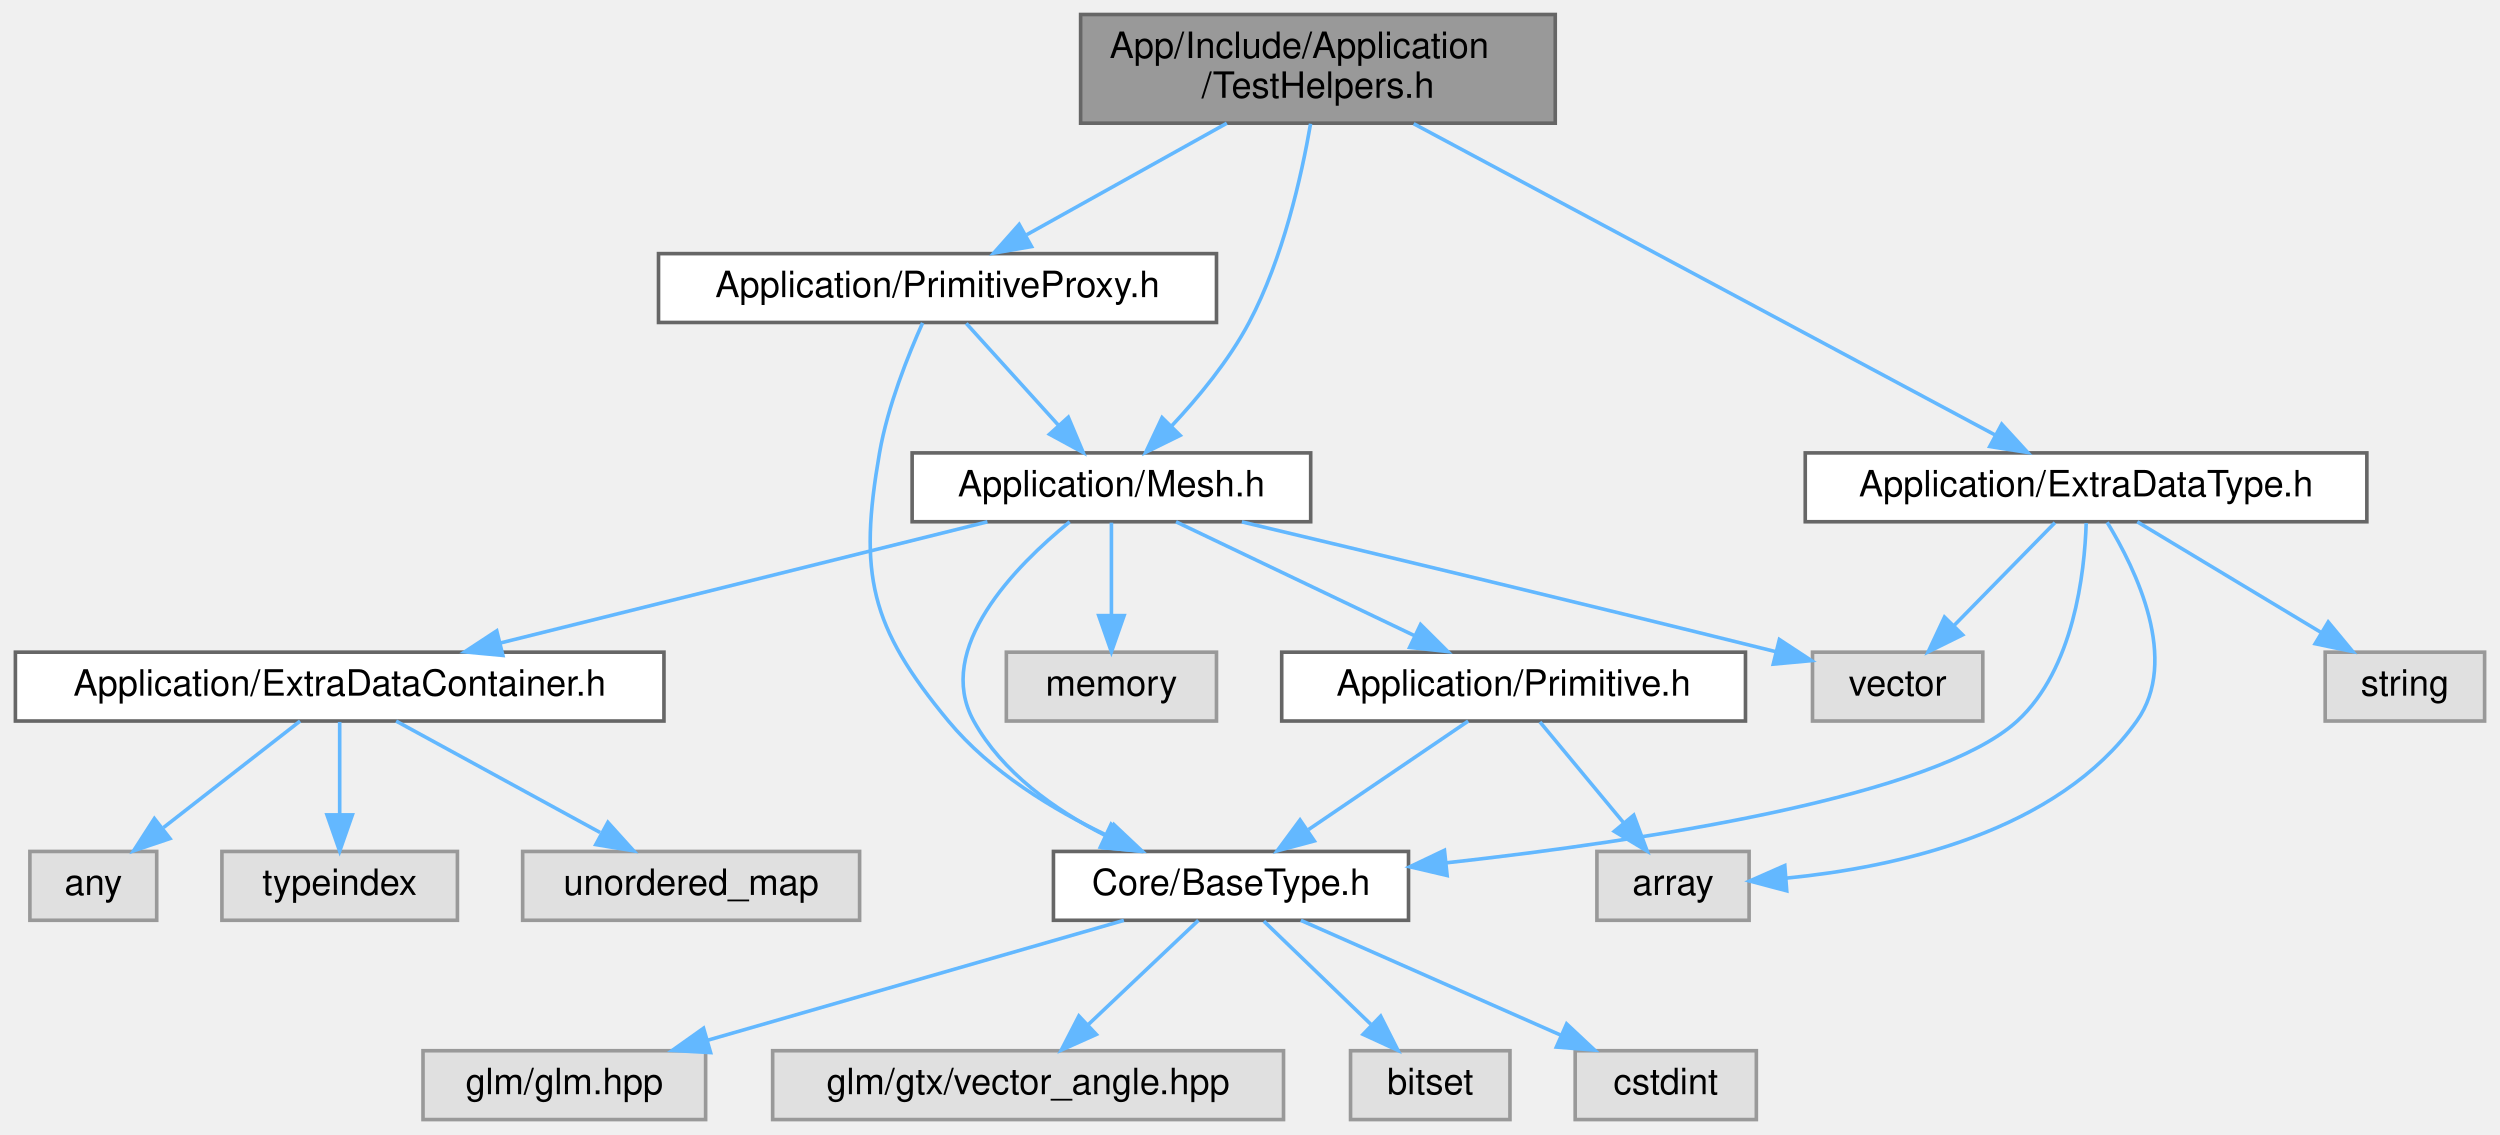
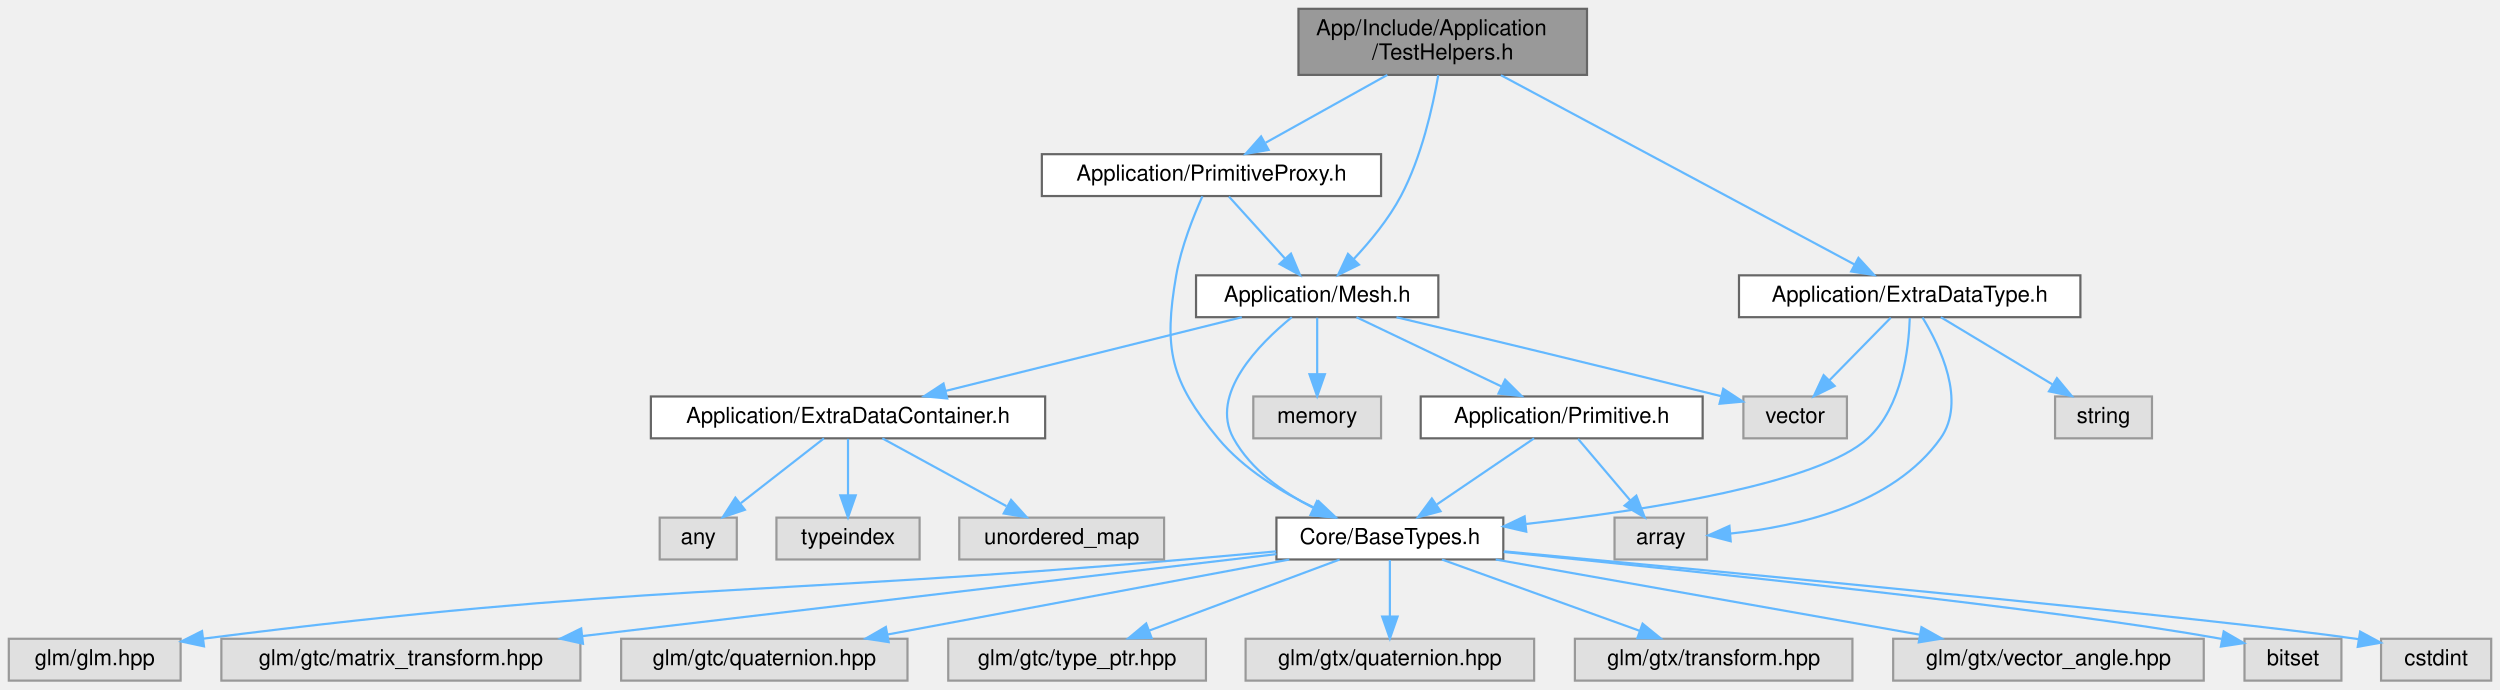
- <svg xmlns="http://www.w3.org/2000/svg" xmlns:xlink="http://www.w3.org/1999/xlink" width="690pt" height="313pt" viewBox="0.00 0.00 689.50 313.00">
+ <svg xmlns="http://www.w3.org/2000/svg" xmlns:xlink="http://www.w3.org/1999/xlink" width="1135pt" height="313pt" viewBox="0.00 0.00 1135.00 313.00">
  <g id="graph0" class="graph" transform="scale(1 1) rotate(0) translate(4 309)">
    <g id="Node000001" class="node">
      <g id="a_Node000001">
        <a xlink:title=" ">
-           <polygon fill="#999999" stroke="#666666" points="425,-305 294,-305 294,-275 425,-275 425,-305" />
-           <text text-anchor="start" x="302" y="-293" font-family="Helvetica,sans-Serif" font-size="10.00">App/Include/Application</text>
-           <text text-anchor="middle" x="359.5" y="-282" font-family="Helvetica,sans-Serif" font-size="10.00">/TestHelpers.h</text>
+           <polygon fill="#999999" stroke="#666666" points="716.5,-305 585.5,-305 585.5,-275 716.5,-275 716.5,-305" />
+           <text text-anchor="start" x="593.5" y="-293" font-family="Helvetica,sans-Serif" font-size="10.00">App/Include/Application</text>
+           <text text-anchor="middle" x="651" y="-282" font-family="Helvetica,sans-Serif" font-size="10.00">/TestHelpers.h</text>
        </a>
      </g>
    </g>
    <g id="Node000002" class="node">
      <g id="a_Node000002">
        <a xlink:href="ExtraDataType_8h.html" target="_top" xlink:title=" ">
-           <polygon fill="white" stroke="#666666" points="649,-184 494,-184 494,-165 649,-165 649,-184" />
-           <text text-anchor="middle" x="571.5" y="-172" font-family="Helvetica,sans-Serif" font-size="10.00">Application/ExtraDataType.h</text>
+           <polygon fill="white" stroke="#666666" points="940.5,-184 785.5,-184 785.5,-165 940.5,-165 940.5,-184" />
+           <text text-anchor="middle" x="863" y="-172" font-family="Helvetica,sans-Serif" font-size="10.00">Application/ExtraDataType.h</text>
        </a>
      </g>
    </g>
    <g id="edge1_Node000001_Node000002" class="edge">
      <g id="a_edge1_Node000001_Node000002">
        <a xlink:title=" ">
-           <path fill="none" stroke="#63b8ff" d="M385.92,-274.85C427.13,-252.79 506.14,-210.49 546.48,-188.9" />
-           <polygon fill="#63b8ff" stroke="#63b8ff" points="548.23,-191.93 555.39,-184.12 544.92,-185.76 548.23,-191.93" />
+           <path fill="none" stroke="#63b8ff" d="M677.42,-274.85C718.63,-252.79 797.64,-210.49 837.98,-188.9" />
+           <polygon fill="#63b8ff" stroke="#63b8ff" points="839.73,-191.93 846.89,-184.12 836.42,-185.76 839.73,-191.93" />
+         </a>
+       </g>
+     </g>
+     <g id="Node000016" class="node">
+       <g id="a_Node000016">
+         <a xlink:href="Mesh_8h.html" target="_top" xlink:title=" ">
+           <polygon fill="white" stroke="#666666" points="649,-184 539,-184 539,-165 649,-165 649,-184" />
+           <text text-anchor="middle" x="594" y="-172" font-family="Helvetica,sans-Serif" font-size="10.00">Application/Mesh.h</text>
+         </a>
+       </g>
+     </g>
+     <g id="edge15_Node000001_Node000016" class="edge">
+       <g id="a_edge15_Node000001_Node000016">
+         <a xlink:title=" ">
+           <path fill="none" stroke="#63b8ff" d="M648.97,-274.85C646.47,-260.41 641.37,-237.67 632,-220 626.43,-209.5 618.01,-199.3 610.52,-191.32" />
+           <polygon fill="#63b8ff" stroke="#63b8ff" points="612.97,-188.83 603.47,-184.16 607.98,-193.74 612.97,-188.83" />
+         </a>
+       </g>
+     </g>
+     <g id="Node000023" class="node">
+       <g id="a_Node000023">
+         <a xlink:href="PrimitiveProxy_8h.html" target="_top" xlink:title=" ">
+           <polygon fill="white" stroke="#666666" points="623,-239 469,-239 469,-220 623,-220 623,-239" />
+           <text text-anchor="middle" x="546" y="-227" font-family="Helvetica,sans-Serif" font-size="10.00">Application/PrimitiveProxy.h</text>
+         </a>
+       </g>
+     </g>
+     <g id="edge26_Node000001_Node000023" class="edge">
+       <g id="a_edge26_Node000001_Node000023">
+         <a xlink:title=" ">
+           <path fill="none" stroke="#63b8ff" d="M625.85,-274.99C609.11,-265.66 587.23,-253.47 570.61,-244.21" />
+           <polygon fill="#63b8ff" stroke="#63b8ff" points="571.95,-240.95 561.51,-239.14 568.54,-247.06 571.95,-240.95" />
+         </a>
+       </g>
+     </g>
+     <g id="Node000003" class="node">
+       <g id="a_Node000003">
+         <a xlink:href="BaseTypes_8h.html" target="_top" xlink:title=" ">
+           <polygon fill="white" stroke="#666666" points="678.5,-74 575.5,-74 575.5,-55 678.5,-55 678.5,-74" />
+           <text text-anchor="middle" x="627" y="-62" font-family="Helvetica,sans-Serif" font-size="10.00">Core/BaseTypes.h</text>
+         </a>
+       </g>
+     </g>
+     <g id="edge2_Node000002_Node000003" class="edge">
+       <g id="a_edge2_Node000002_Node000003">
+         <a xlink:title=" ">
+           <path fill="none" stroke="#63b8ff" d="M863.04,-164.65C862.6,-150.85 859.62,-124.3 844,-110 821.67,-89.56 744.72,-77.43 688.79,-71.12" />
+           <polygon fill="#63b8ff" stroke="#63b8ff" points="688.93,-67.61 678.6,-70.01 688.17,-74.57 688.93,-67.61" />
+         </a>
+       </g>
+     </g>
+     <g id="Node000013" class="node">
+       <g id="a_Node000013">
+         <a xlink:title=" ">
+           <polygon fill="#e0e0e0" stroke="#999999" points="771,-74 729,-74 729,-55 771,-55 771,-74" />
+           <text text-anchor="middle" x="750" y="-62" font-family="Helvetica,sans-Serif" font-size="10.00">array</text>
+         </a>
+       </g>
+     </g>
+     <g id="edge12_Node000002_Node000013" class="edge">
+       <g id="a_edge12_Node000002_Node000013">
+         <a xlink:title=" ">
+           <path fill="none" stroke="#63b8ff" d="M868.81,-164.85C876.8,-151.78 888.89,-126.76 877,-110 855.48,-79.66 811.6,-69.84 781.5,-66.76" />
+           <polygon fill="#63b8ff" stroke="#63b8ff" points="781.74,-63.27 771.49,-65.93 781.16,-70.25 781.74,-63.27" />
+         </a>
+       </g>
+     </g>
+     <g id="Node000014" class="node">
+       <g id="a_Node000014">
+         <a xlink:title=" ">
+           <polygon fill="#e0e0e0" stroke="#999999" points="973,-129 929,-129 929,-110 973,-110 973,-129" />
+           <text text-anchor="middle" x="951" y="-117" font-family="Helvetica,sans-Serif" font-size="10.00">string</text>
+         </a>
+       </g>
+     </g>
+     <g id="edge13_Node000002_Node000014" class="edge">
+       <g id="a_edge13_Node000002_Node000014">
+         <a xlink:title=" ">
+           <path fill="none" stroke="#63b8ff" d="M877.14,-164.98C890.79,-156.77 911.69,-144.18 927.78,-134.49" />
+           <polygon fill="#63b8ff" stroke="#63b8ff" points="929.84,-137.33 936.6,-129.17 926.23,-131.33 929.84,-137.33" />
+         </a>
+       </g>
+     </g>
+     <g id="Node000015" class="node">
+       <g id="a_Node000015">
+         <a xlink:title=" ">
+           <polygon fill="#e0e0e0" stroke="#999999" points="834.5,-129 787.5,-129 787.5,-110 834.5,-110 834.5,-129" />
+           <text text-anchor="middle" x="811" y="-117" font-family="Helvetica,sans-Serif" font-size="10.00">vector</text>
+         </a>
+       </g>
+     </g>
+     <g id="edge14_Node000002_Node000015" class="edge">
+       <g id="a_edge14_Node000002_Node000015">
+         <a xlink:title=" ">
+           <path fill="none" stroke="#63b8ff" d="M854.41,-164.75C846.84,-157.03 835.62,-145.6 826.49,-136.28" />
+           <polygon fill="#63b8ff" stroke="#63b8ff" points="828.93,-133.78 819.43,-129.09 823.93,-138.68 828.93,-133.78" />
+         </a>
+       </g>
+     </g>
+     <g id="Node000004" class="node">
+       <g id="a_Node000004">
+         <a xlink:title=" ">
+           <polygon fill="#e0e0e0" stroke="#999999" points="78,-19 0,-19 0,0 78,0 78,-19" />
+           <text text-anchor="middle" x="39" y="-7" font-family="Helvetica,sans-Serif" font-size="10.00">glm/glm.hpp</text>
+         </a>
+       </g>
+     </g>
+     <g id="edge3_Node000003_Node000004" class="edge">
+       <g id="a_edge3_Node000003_Node000004">
+         <a xlink:title=" ">
+           <path fill="none" stroke="#63b8ff" d="M575.36,-58.68C561.9,-57.45 547.41,-56.15 534,-55 338.72,-38.21 286.41,-44.2 88.4,-19.06" />
+           <polygon fill="#63b8ff" stroke="#63b8ff" points="88.61,-15.56 78.25,-17.76 87.72,-22.5 88.61,-15.56" />
+         </a>
+       </g>
+     </g>
+     <g id="Node000005" class="node">
+       <g id="a_Node000005">
+         <a xlink:title=" ">
+           <polygon fill="#e0e0e0" stroke="#999999" points="259.5,-19 96.5,-19 96.5,0 259.5,0 259.5,-19" />
+           <text text-anchor="middle" x="178" y="-7" font-family="Helvetica,sans-Serif" font-size="10.00">glm/gtc/matrix_transform.hpp</text>
+         </a>
+       </g>
+     </g>
+     <g id="edge4_Node000003_Node000005" class="edge">
+       <g id="a_edge4_Node000003_Node000005">
+         <a xlink:title=" ">
+           <path fill="none" stroke="#63b8ff" d="M575.49,-57.42C498.45,-48.33 352.44,-31.09 260.45,-20.23" />
+           <polygon fill="#63b8ff" stroke="#63b8ff" points="260.68,-16.73 250.33,-19.04 259.86,-23.69 260.68,-16.73" />
+         </a>
+       </g>
+     </g>
+     <g id="Node000006" class="node">
+       <g id="a_Node000006">
+         <a xlink:title=" ">
+           <polygon fill="#e0e0e0" stroke="#999999" points="408,-19 278,-19 278,0 408,0 408,-19" />
+           <text text-anchor="middle" x="343" y="-7" font-family="Helvetica,sans-Serif" font-size="10.00">glm/gtc/quaternion.hpp</text>
+         </a>
+       </g>
+     </g>
+     <g id="edge5_Node000003_Node000006" class="edge">
+       <g id="a_edge5_Node000003_Node000006">
+         <a xlink:title=" ">
+           <path fill="none" stroke="#63b8ff" d="M581.37,-54.98C531.73,-45.72 452.34,-30.9 398.97,-20.94" />
+           <polygon fill="#63b8ff" stroke="#63b8ff" points="399.46,-17.48 388.99,-19.08 398.18,-24.36 399.46,-17.48" />
+         </a>
+       </g>
+     </g>
+     <g id="Node000007" class="node">
+       <g id="a_Node000007">
+         <a xlink:title=" ">
+           <polygon fill="#e0e0e0" stroke="#999999" points="543.5,-19 426.5,-19 426.5,0 543.5,0 543.5,-19" />
+           <text text-anchor="middle" x="485" y="-7" font-family="Helvetica,sans-Serif" font-size="10.00">glm/gtc/type_ptr.hpp</text>
+         </a>
+       </g>
+     </g>
+     <g id="edge6_Node000003_Node000007" class="edge">
+       <g id="a_edge6_Node000003_Node000007">
+         <a xlink:title=" ">
+           <path fill="none" stroke="#63b8ff" d="M604.19,-54.98C580.83,-46.27 544.3,-32.63 517.83,-22.75" />
+           <polygon fill="#63b8ff" stroke="#63b8ff" points="518.82,-19.39 508.23,-19.17 516.37,-25.95 518.82,-19.39" />
+         </a>
+       </g>
+     </g>
+     <g id="Node000008" class="node">
+       <g id="a_Node000008">
+         <a xlink:title=" ">
+           <polygon fill="#e0e0e0" stroke="#999999" points="692.5,-19 561.5,-19 561.5,0 692.5,0 692.5,-19" />
+           <text text-anchor="middle" x="627" y="-7" font-family="Helvetica,sans-Serif" font-size="10.00">glm/gtx/quaternion.hpp</text>
+         </a>
+       </g>
+     </g>
+     <g id="edge7_Node000003_Node000008" class="edge">
+       <g id="a_edge7_Node000003_Node000008">
+         <a xlink:title=" ">
+           <path fill="none" stroke="#63b8ff" d="M627,-54.75C627,-47.8 627,-37.85 627,-29.13" />
+           <polygon fill="#63b8ff" stroke="#63b8ff" points="630.5,-29.09 627,-19.09 623.5,-29.09 630.5,-29.09" />
+         </a>
+       </g>
+     </g>
+     <g id="Node000009" class="node">
+       <g id="a_Node000009">
+         <a xlink:title=" ">
+           <polygon fill="#e0e0e0" stroke="#999999" points="837,-19 711,-19 711,0 837,0 837,-19" />
+           <text text-anchor="middle" x="774" y="-7" font-family="Helvetica,sans-Serif" font-size="10.00">glm/gtx/transform.hpp</text>
+         </a>
+       </g>
+     </g>
+     <g id="edge8_Node000003_Node000009" class="edge">
+       <g id="a_edge8_Node000003_Node000009">
+         <a xlink:title=" ">
+           <path fill="none" stroke="#63b8ff" d="M650.62,-54.98C674.9,-46.23 712.95,-32.51 740.37,-22.62" />
+           <polygon fill="#63b8ff" stroke="#63b8ff" points="741.73,-25.85 749.95,-19.17 739.36,-19.27 741.73,-25.85" />
+         </a>
+       </g>
+     </g>
+     <g id="Node000010" class="node">
+       <g id="a_Node000010">
+         <a xlink:title=" ">
+           <polygon fill="#e0e0e0" stroke="#999999" points="996.5,-19 855.5,-19 855.5,0 996.5,0 996.5,-19" />
+           <text text-anchor="middle" x="926" y="-7" font-family="Helvetica,sans-Serif" font-size="10.00">glm/gtx/vector_angle.hpp</text>
+         </a>
+       </g>
+     </g>
+     <g id="edge9_Node000003_Node000010" class="edge">
+       <g id="a_edge9_Node000003_Node000010">
+         <a xlink:title=" ">
+           <path fill="none" stroke="#63b8ff" d="M675.04,-54.98C727.41,-45.7 811.24,-30.84 867.43,-20.88" />
+           <polygon fill="#63b8ff" stroke="#63b8ff" points="868.35,-24.27 877.58,-19.08 867.13,-17.38 868.35,-24.27" />
        </a>
      </g>
    </g>
    <g id="Node000011" class="node">
      <g id="a_Node000011">
-         <a xlink:href="Mesh_8h.html" target="_top" xlink:title=" ">
-           <polygon fill="white" stroke="#666666" points="357.5,-184 247.5,-184 247.5,-165 357.5,-165 357.5,-184" />
-           <text text-anchor="middle" x="302.5" y="-172" font-family="Helvetica,sans-Serif" font-size="10.00">Application/Mesh.h</text>
-         </a>
-       </g>
-     </g>
-     <g id="edge10_Node000001_Node000011" class="edge">
-       <g id="a_edge10_Node000001_Node000011">
-         <a xlink:title=" ">
-           <path fill="none" stroke="#63b8ff" d="M357.47,-274.85C354.97,-260.41 349.87,-237.67 340.5,-220 334.93,-209.5 326.51,-199.3 319.02,-191.32" />
-           <polygon fill="#63b8ff" stroke="#63b8ff" points="321.47,-188.83 311.97,-184.16 316.48,-193.74 321.47,-188.83" />
+         <a xlink:title=" ">
+           <polygon fill="#e0e0e0" stroke="#999999" points="1059,-19 1015,-19 1015,0 1059,0 1059,-19" />
+           <text text-anchor="middle" x="1037" y="-7" font-family="Helvetica,sans-Serif" font-size="10.00">bitset</text>
+         </a>
+       </g>
+     </g>
+     <g id="edge10_Node000003_Node000011" class="edge">
+       <g id="a_edge10_Node000003_Node000011">
+         <a xlink:title=" ">
+           <path fill="none" stroke="#63b8ff" d="M678.66,-58.41C763.28,-49.92 928.8,-32.61 1004.65,-18.94" />
+           <polygon fill="#63b8ff" stroke="#63b8ff" points="1005.57,-22.33 1014.74,-17.03 1004.27,-15.45 1005.57,-22.33" />
+         </a>
+       </g>
+     </g>
+     <g id="Node000012" class="node">
+       <g id="a_Node000012">
+         <a xlink:title=" ">
+           <polygon fill="#e0e0e0" stroke="#999999" points="1127,-19 1077,-19 1077,0 1127,0 1127,-19" />
+           <text text-anchor="middle" x="1102" y="-7" font-family="Helvetica,sans-Serif" font-size="10.00">cstdint</text>
+         </a>
+       </g>
+     </g>
+     <g id="edge11_Node000003_Node000012" class="edge">
+       <g id="a_edge11_Node000003_Node000012">
+         <a xlink:title=" ">
+           <path fill="none" stroke="#63b8ff" d="M678.87,-58.69C780.84,-49.18 1002.43,-28.2 1066.72,-18.83" />
+           <polygon fill="#63b8ff" stroke="#63b8ff" points="1067.51,-22.25 1076.84,-17.22 1066.41,-15.34 1067.51,-22.25" />
+         </a>
+       </g>
+     </g>
+     <g id="edge23_Node000016_Node000003" class="edge">
+       <g id="a_edge23_Node000016_Node000003">
+         <a xlink:title=" ">
+           <path fill="none" stroke="#63b8ff" d="M582.48,-164.98C567.62,-152.89 544.93,-130.01 556,-110 563.84,-95.83 578.29,-85.57 592.11,-78.5" />
+           <polygon fill="#63b8ff" stroke="#63b8ff" points="593.92,-81.52 601.49,-74.1 590.95,-75.18 593.92,-81.52" />
+         </a>
+       </g>
+     </g>
+     <g id="edge25_Node000016_Node000015" class="edge">
+       <g id="a_edge25_Node000016_Node000015">
+         <a xlink:title=" ">
+           <path fill="none" stroke="#63b8ff" d="M630,-164.96C665.09,-156.6 720.22,-143.37 777.3,-129.15" />
+           <polygon fill="#63b8ff" stroke="#63b8ff" points="778.36,-132.49 787.22,-126.67 776.67,-125.7 778.36,-132.49" />
+         </a>
+       </g>
+     </g>
+     <g id="Node000017" class="node">
+       <g id="a_Node000017">
+         <a xlink:href="ExtraDataContainer_8h.html" target="_top" xlink:title=" ">
+           <polygon fill="white" stroke="#666666" points="470.5,-129 291.5,-129 291.5,-110 470.5,-110 470.5,-129" />
+           <text text-anchor="middle" x="381" y="-117" font-family="Helvetica,sans-Serif" font-size="10.00">Application/ExtraDataContainer.h</text>
+         </a>
+       </g>
+     </g>
+     <g id="edge16_Node000016_Node000017" class="edge">
+       <g id="a_edge16_Node000016_Node000017">
+         <a xlink:title=" ">
+           <path fill="none" stroke="#63b8ff" d="M559.78,-164.98C523.24,-155.89 465.22,-141.46 425.24,-131.51" />
+           <polygon fill="#63b8ff" stroke="#63b8ff" points="426.04,-128.1 415.49,-129.08 424.35,-134.89 426.04,-128.1" />
+         </a>
+       </g>
+     </g>
+     <g id="Node000021" class="node">
+       <g id="a_Node000021">
+         <a xlink:href="Primitive_8h.html" target="_top" xlink:title=" ">
+           <polygon fill="white" stroke="#666666" points="769,-129 641,-129 641,-110 769,-110 769,-129" />
+           <text text-anchor="middle" x="705" y="-117" font-family="Helvetica,sans-Serif" font-size="10.00">Application/Primitive.h</text>
+         </a>
+       </g>
+     </g>
+     <g id="edge20_Node000016_Node000021" class="edge">
+       <g id="a_edge20_Node000016_Node000021">
+         <a xlink:title=" ">
+           <path fill="none" stroke="#63b8ff" d="M611.83,-164.98C629.61,-156.5 657.15,-143.35 677.68,-133.54" />
+           <polygon fill="#63b8ff" stroke="#63b8ff" points="679.33,-136.64 686.84,-129.17 676.31,-130.32 679.33,-136.64" />
+         </a>
+       </g>
+     </g>
+     <g id="Node000022" class="node">
+       <g id="a_Node000022">
+         <a xlink:title=" ">
+           <polygon fill="#e0e0e0" stroke="#999999" points="623,-129 565,-129 565,-110 623,-110 623,-129" />
+           <text text-anchor="middle" x="594" y="-117" font-family="Helvetica,sans-Serif" font-size="10.00">memory</text>
+         </a>
+       </g>
+     </g>
+     <g id="edge24_Node000016_Node000022" class="edge">
+       <g id="a_edge24_Node000016_Node000022">
+         <a xlink:title=" ">
+           <path fill="none" stroke="#63b8ff" d="M594,-164.75C594,-157.8 594,-147.85 594,-139.13" />
+           <polygon fill="#63b8ff" stroke="#63b8ff" points="597.5,-139.09 594,-129.09 590.5,-139.09 597.5,-139.09" />
        </a>
      </g>
    </g>
    <g id="Node000018" class="node">
      <g id="a_Node000018">
-         <a xlink:href="PrimitiveProxy_8h.html" target="_top" xlink:title=" ">
-           <polygon fill="white" stroke="#666666" points="331.5,-239 177.5,-239 177.5,-220 331.5,-220 331.5,-239" />
-           <text text-anchor="middle" x="254.5" y="-227" font-family="Helvetica,sans-Serif" font-size="10.00">Application/PrimitiveProxy.h</text>
-         </a>
-       </g>
-     </g>
-     <g id="edge21_Node000001_Node000018" class="edge">
-       <g id="a_edge21_Node000001_Node000018">
-         <a xlink:title=" ">
-           <path fill="none" stroke="#63b8ff" d="M334.35,-274.99C317.61,-265.66 295.73,-253.47 279.11,-244.21" />
-           <polygon fill="#63b8ff" stroke="#63b8ff" points="280.45,-240.95 270.01,-239.14 277.04,-247.06 280.45,-240.95" />
-         </a>
-       </g>
-     </g>
-     <g id="Node000003" class="node">
-       <g id="a_Node000003">
-         <a xlink:href="BaseType_8h.html" target="_top" xlink:title=" ">
-           <polygon fill="white" stroke="#666666" points="384.5,-74 286.5,-74 286.5,-55 384.5,-55 384.5,-74" />
-           <text text-anchor="middle" x="335.5" y="-62" font-family="Helvetica,sans-Serif" font-size="10.00">Core/BaseType.h</text>
-         </a>
-       </g>
-     </g>
-     <g id="edge2_Node000002_Node000003" class="edge">
-       <g id="a_edge2_Node000002_Node000003">
-         <a xlink:title=" ">
-           <path fill="none" stroke="#63b8ff" d="M571.54,-164.65C571.1,-150.85 568.12,-124.3 552.5,-110 529.87,-89.28 451.14,-77.1 395.04,-70.87" />
-           <polygon fill="#63b8ff" stroke="#63b8ff" points="395.16,-67.36 384.85,-69.77 394.42,-74.32 395.16,-67.36" />
-         </a>
-       </g>
-     </g>
-     <g id="Node000008" class="node">
-       <g id="a_Node000008">
-         <a xlink:title=" ">
-           <polygon fill="#e0e0e0" stroke="#999999" points="478.5,-74 436.5,-74 436.5,-55 478.5,-55 478.5,-74" />
-           <text text-anchor="middle" x="457.5" y="-62" font-family="Helvetica,sans-Serif" font-size="10.00">array</text>
-         </a>
-       </g>
-     </g>
-     <g id="edge7_Node000002_Node000008" class="edge">
-       <g id="a_edge7_Node000002_Node000008">
-         <a xlink:title=" ">
-           <path fill="none" stroke="#63b8ff" d="M577.32,-164.85C585.31,-151.78 597.41,-126.74 585.5,-110 563.67,-79.3 519.07,-69.59 488.73,-66.63" />
-           <polygon fill="#63b8ff" stroke="#63b8ff" points="488.89,-63.13 478.65,-65.84 488.35,-70.11 488.89,-63.13" />
-         </a>
-       </g>
-     </g>
-     <g id="Node000009" class="node">
-       <g id="a_Node000009">
-         <a xlink:title=" ">
-           <polygon fill="#e0e0e0" stroke="#999999" points="681.5,-129 637.5,-129 637.5,-110 681.5,-110 681.5,-129" />
-           <text text-anchor="middle" x="659.5" y="-117" font-family="Helvetica,sans-Serif" font-size="10.00">string</text>
-         </a>
-       </g>
-     </g>
-     <g id="edge8_Node000002_Node000009" class="edge">
-       <g id="a_edge8_Node000002_Node000009">
-         <a xlink:title=" ">
-           <path fill="none" stroke="#63b8ff" d="M585.64,-164.98C599.29,-156.77 620.19,-144.18 636.28,-134.49" />
-           <polygon fill="#63b8ff" stroke="#63b8ff" points="638.34,-137.33 645.1,-129.17 634.73,-131.33 638.34,-137.33" />
-         </a>
-       </g>
-     </g>
-     <g id="Node000010" class="node">
-       <g id="a_Node000010">
-         <a xlink:title=" ">
-           <polygon fill="#e0e0e0" stroke="#999999" points="543,-129 496,-129 496,-110 543,-110 543,-129" />
-           <text text-anchor="middle" x="519.5" y="-117" font-family="Helvetica,sans-Serif" font-size="10.00">vector</text>
-         </a>
-       </g>
-     </g>
-     <g id="edge9_Node000002_Node000010" class="edge">
-       <g id="a_edge9_Node000002_Node000010">
-         <a xlink:title=" ">
-           <path fill="none" stroke="#63b8ff" d="M562.91,-164.75C555.34,-157.03 544.12,-145.6 534.99,-136.28" />
-           <polygon fill="#63b8ff" stroke="#63b8ff" points="537.43,-133.78 527.93,-129.09 532.43,-138.68 537.43,-133.78" />
-         </a>
-       </g>
-     </g>
-     <g id="Node000004" class="node">
-       <g id="a_Node000004">
-         <a xlink:title=" ">
-           <polygon fill="#e0e0e0" stroke="#999999" points="190.5,-19 112.5,-19 112.5,0 190.5,0 190.5,-19" />
-           <text text-anchor="middle" x="151.5" y="-7" font-family="Helvetica,sans-Serif" font-size="10.00">glm/glm.hpp</text>
-         </a>
-       </g>
-     </g>
-     <g id="edge3_Node000003_Node000004" class="edge">
-       <g id="a_edge3_Node000003_Node000004">
-         <a xlink:title=" ">
-           <path fill="none" stroke="#63b8ff" d="M305.94,-54.98C274.78,-46.01 225.53,-31.82 191.04,-21.89" />
-           <polygon fill="#63b8ff" stroke="#63b8ff" points="191.87,-18.49 181.29,-19.08 189.93,-25.21 191.87,-18.49" />
-         </a>
-       </g>
-     </g>
-     <g id="Node000005" class="node">
-       <g id="a_Node000005">
-         <a xlink:title=" ">
-           <polygon fill="#e0e0e0" stroke="#999999" points="350,-19 209,-19 209,0 350,0 350,-19" />
-           <text text-anchor="middle" x="279.5" y="-7" font-family="Helvetica,sans-Serif" font-size="10.00">glm/gtx/vector_angle.hpp</text>
-         </a>
-       </g>
-     </g>
-     <g id="edge4_Node000003_Node000005" class="edge">
-       <g id="a_edge4_Node000003_Node000005">
-         <a xlink:title=" ">
-           <path fill="none" stroke="#63b8ff" d="M326.5,-54.98C318.31,-47.23 305.99,-35.58 296.03,-26.14" />
-           <polygon fill="#63b8ff" stroke="#63b8ff" points="298.33,-23.5 288.66,-19.17 293.52,-28.59 298.33,-23.5" />
-         </a>
-       </g>
-     </g>
-     <g id="Node000006" class="node">
-       <g id="a_Node000006">
-         <a xlink:title=" ">
-           <polygon fill="#e0e0e0" stroke="#999999" points="412.5,-19 368.5,-19 368.5,0 412.5,0 412.5,-19" />
-           <text text-anchor="middle" x="390.5" y="-7" font-family="Helvetica,sans-Serif" font-size="10.00">bitset</text>
-         </a>
-       </g>
-     </g>
-     <g id="edge5_Node000003_Node000006" class="edge">
-       <g id="a_edge5_Node000003_Node000006">
-         <a xlink:title=" ">
-           <path fill="none" stroke="#63b8ff" d="M344.58,-54.75C352.59,-47.03 364.46,-35.6 374.12,-26.28" />
-           <polygon fill="#63b8ff" stroke="#63b8ff" points="376.81,-28.55 381.59,-19.09 371.96,-23.51 376.81,-28.55" />
-         </a>
-       </g>
-     </g>
-     <g id="Node000007" class="node">
-       <g id="a_Node000007">
-         <a xlink:title=" ">
-           <polygon fill="#e0e0e0" stroke="#999999" points="480.5,-19 430.5,-19 430.5,0 480.5,0 480.5,-19" />
-           <text text-anchor="middle" x="455.5" y="-7" font-family="Helvetica,sans-Serif" font-size="10.00">cstdint</text>
-         </a>
-       </g>
-     </g>
-     <g id="edge6_Node000003_Node000007" class="edge">
-       <g id="a_edge6_Node000003_Node000007">
-         <a xlink:title=" ">
-           <path fill="none" stroke="#63b8ff" d="M354.78,-54.98C374.17,-46.42 404.31,-33.11 426.57,-23.28" />
-           <polygon fill="#63b8ff" stroke="#63b8ff" points="428.14,-26.41 435.87,-19.17 425.31,-20.01 428.14,-26.41" />
-         </a>
-       </g>
-     </g>
-     <g id="edge18_Node000011_Node000003" class="edge">
-       <g id="a_edge18_Node000011_Node000003">
-         <a xlink:title=" ">
-           <path fill="none" stroke="#63b8ff" d="M290.98,-164.98C276.12,-152.89 253.43,-130.01 264.5,-110 272.34,-95.83 286.79,-85.57 300.61,-78.5" />
-           <polygon fill="#63b8ff" stroke="#63b8ff" points="302.42,-81.52 309.99,-74.1 299.45,-75.18 302.42,-81.52" />
-         </a>
-       </g>
-     </g>
-     <g id="edge20_Node000011_Node000010" class="edge">
-       <g id="a_edge20_Node000011_Node000010">
-         <a xlink:title=" ">
-           <path fill="none" stroke="#63b8ff" d="M338.5,-164.96C373.59,-156.6 428.72,-143.37 485.8,-129.15" />
-           <polygon fill="#63b8ff" stroke="#63b8ff" points="486.86,-132.49 495.72,-126.67 485.17,-125.7 486.86,-132.49" />
-         </a>
-       </g>
-     </g>
-     <g id="Node000012" class="node">
-       <g id="a_Node000012">
-         <a xlink:href="ExtraDataContainer_8h.html" target="_top" xlink:title=" ">
-           <polygon fill="white" stroke="#666666" points="179,-129 0,-129 0,-110 179,-110 179,-129" />
-           <text text-anchor="middle" x="89.5" y="-117" font-family="Helvetica,sans-Serif" font-size="10.00">Application/ExtraDataContainer.h</text>
-         </a>
-       </g>
-     </g>
-     <g id="edge11_Node000011_Node000012" class="edge">
-       <g id="a_edge11_Node000011_Node000012">
-         <a xlink:title=" ">
-           <path fill="none" stroke="#63b8ff" d="M268.28,-164.98C231.74,-155.89 173.72,-141.46 133.74,-131.51" />
-           <polygon fill="#63b8ff" stroke="#63b8ff" points="134.54,-128.1 123.99,-129.08 132.85,-134.89 134.54,-128.1" />
-         </a>
-       </g>
-     </g>
-     <g id="Node000016" class="node">
-       <g id="a_Node000016">
-         <a xlink:href="Primitive_8h.html" target="_top" xlink:title=" ">
-           <polygon fill="white" stroke="#666666" points="477.5,-129 349.5,-129 349.5,-110 477.5,-110 477.5,-129" />
-           <text text-anchor="middle" x="413.5" y="-117" font-family="Helvetica,sans-Serif" font-size="10.00">Application/Primitive.h</text>
-         </a>
-       </g>
-     </g>
-     <g id="edge15_Node000011_Node000016" class="edge">
-       <g id="a_edge15_Node000011_Node000016">
-         <a xlink:title=" ">
-           <path fill="none" stroke="#63b8ff" d="M320.33,-164.98C338.11,-156.5 365.65,-143.35 386.18,-133.54" />
-           <polygon fill="#63b8ff" stroke="#63b8ff" points="387.83,-136.64 395.34,-129.17 384.81,-130.32 387.83,-136.64" />
-         </a>
-       </g>
-     </g>
-     <g id="Node000017" class="node">
-       <g id="a_Node000017">
-         <a xlink:title=" ">
-           <polygon fill="#e0e0e0" stroke="#999999" points="331.5,-129 273.5,-129 273.5,-110 331.5,-110 331.5,-129" />
-           <text text-anchor="middle" x="302.5" y="-117" font-family="Helvetica,sans-Serif" font-size="10.00">memory</text>
-         </a>
-       </g>
-     </g>
-     <g id="edge19_Node000011_Node000017" class="edge">
-       <g id="a_edge19_Node000011_Node000017">
-         <a xlink:title=" ">
-           <path fill="none" stroke="#63b8ff" d="M302.5,-164.75C302.5,-157.8 302.5,-147.85 302.5,-139.13" />
-           <polygon fill="#63b8ff" stroke="#63b8ff" points="306,-139.09 302.5,-129.09 299,-139.09 306,-139.09" />
-         </a>
-       </g>
-     </g>
-     <g id="Node000013" class="node">
-       <g id="a_Node000013">
-         <a xlink:title=" ">
-           <polygon fill="#e0e0e0" stroke="#999999" points="39,-74 4,-74 4,-55 39,-55 39,-74" />
-           <text text-anchor="middle" x="21.5" y="-62" font-family="Helvetica,sans-Serif" font-size="10.00">any</text>
-         </a>
-       </g>
-     </g>
-     <g id="edge12_Node000012_Node000013" class="edge">
-       <g id="a_edge12_Node000012_Node000013">
-         <a xlink:title=" ">
-           <path fill="none" stroke="#63b8ff" d="M78.57,-109.98C68.42,-102.07 53.08,-90.11 40.85,-80.58" />
-           <polygon fill="#63b8ff" stroke="#63b8ff" points="42.66,-77.56 32.62,-74.17 38.36,-83.08 42.66,-77.56" />
-         </a>
-       </g>
-     </g>
-     <g id="Node000014" class="node">
-       <g id="a_Node000014">
-         <a xlink:title=" ">
-           <polygon fill="#e0e0e0" stroke="#999999" points="122,-74 57,-74 57,-55 122,-55 122,-74" />
-           <text text-anchor="middle" x="89.5" y="-62" font-family="Helvetica,sans-Serif" font-size="10.00">typeindex</text>
-         </a>
-       </g>
-     </g>
-     <g id="edge13_Node000012_Node000014" class="edge">
-       <g id="a_edge13_Node000012_Node000014">
-         <a xlink:title=" ">
-           <path fill="none" stroke="#63b8ff" d="M89.5,-109.75C89.5,-102.8 89.5,-92.85 89.5,-84.13" />
-           <polygon fill="#63b8ff" stroke="#63b8ff" points="93,-84.09 89.5,-74.09 86,-84.09 93,-84.09" />
-         </a>
-       </g>
-     </g>
-     <g id="Node000015" class="node">
-       <g id="a_Node000015">
-         <a xlink:title=" ">
-           <polygon fill="#e0e0e0" stroke="#999999" points="233,-74 140,-74 140,-55 233,-55 233,-74" />
-           <text text-anchor="middle" x="186.5" y="-62" font-family="Helvetica,sans-Serif" font-size="10.00">unordered_map</text>
-         </a>
-       </g>
-     </g>
-     <g id="edge14_Node000012_Node000015" class="edge">
-       <g id="a_edge14_Node000012_Node000015">
-         <a xlink:title=" ">
-           <path fill="none" stroke="#63b8ff" d="M105.08,-109.98C120.27,-101.69 143.6,-88.94 161.4,-79.22" />
-           <polygon fill="#63b8ff" stroke="#63b8ff" points="163.53,-82.04 170.63,-74.17 160.18,-75.89 163.53,-82.04" />
-         </a>
-       </g>
-     </g>
-     <g id="edge16_Node000016_Node000003" class="edge">
-       <g id="a_edge16_Node000016_Node000003">
-         <a xlink:title=" ">
-           <path fill="none" stroke="#63b8ff" d="M400.97,-109.98C389.1,-101.92 371.04,-89.65 356.89,-80.03" />
-           <polygon fill="#63b8ff" stroke="#63b8ff" points="358.5,-76.9 348.26,-74.17 354.56,-82.69 358.5,-76.9" />
-         </a>
-       </g>
-     </g>
-     <g id="edge17_Node000016_Node000008" class="edge">
-       <g id="a_edge17_Node000016_Node000008">
-         <a xlink:title=" ">
-           <path fill="none" stroke="#63b8ff" d="M420.77,-109.75C427.04,-102.18 436.29,-91.05 443.93,-81.84" />
-           <polygon fill="#63b8ff" stroke="#63b8ff" points="446.67,-84.02 450.37,-74.09 441.29,-79.55 446.67,-84.02" />
-         </a>
-       </g>
-     </g>
-     <g id="edge23_Node000018_Node000003" class="edge">
-       <g id="a_edge23_Node000018_Node000003">
-         <a xlink:title=" ">
-           <path fill="none" stroke="#63b8ff" d="M250.39,-219.88C246.44,-211.09 240.76,-196.94 238.5,-184 232.67,-150.55 235.82,-136.13 257.5,-110 269.12,-95.99 286.37,-85.5 301.69,-78.24" />
-           <polygon fill="#63b8ff" stroke="#63b8ff" points="303.21,-81.4 310.92,-74.13 300.36,-75 303.21,-81.4" />
-         </a>
-       </g>
-     </g>
-     <g id="edge22_Node000018_Node000011" class="edge">
-       <g id="a_edge22_Node000018_Node000011">
-         <a xlink:title=" ">
-           <path fill="none" stroke="#63b8ff" d="M262.43,-219.75C269.35,-212.11 279.57,-200.82 287.95,-191.56" />
-           <polygon fill="#63b8ff" stroke="#63b8ff" points="290.6,-193.85 294.72,-184.09 285.41,-189.15 290.6,-193.85" />
+         <a xlink:title=" ">
+           <polygon fill="#e0e0e0" stroke="#999999" points="330.5,-74 295.5,-74 295.5,-55 330.5,-55 330.5,-74" />
+           <text text-anchor="middle" x="313" y="-62" font-family="Helvetica,sans-Serif" font-size="10.00">any</text>
+         </a>
+       </g>
+     </g>
+     <g id="edge17_Node000017_Node000018" class="edge">
+       <g id="a_edge17_Node000017_Node000018">
+         <a xlink:title=" ">
+           <path fill="none" stroke="#63b8ff" d="M370.07,-109.98C359.92,-102.07 344.58,-90.11 332.35,-80.58" />
+           <polygon fill="#63b8ff" stroke="#63b8ff" points="334.16,-77.56 324.12,-74.17 329.86,-83.08 334.16,-77.56" />
+         </a>
+       </g>
+     </g>
+     <g id="Node000019" class="node">
+       <g id="a_Node000019">
+         <a xlink:title=" ">
+           <polygon fill="#e0e0e0" stroke="#999999" points="413.5,-74 348.5,-74 348.5,-55 413.5,-55 413.5,-74" />
+           <text text-anchor="middle" x="381" y="-62" font-family="Helvetica,sans-Serif" font-size="10.00">typeindex</text>
+         </a>
+       </g>
+     </g>
+     <g id="edge18_Node000017_Node000019" class="edge">
+       <g id="a_edge18_Node000017_Node000019">
+         <a xlink:title=" ">
+           <path fill="none" stroke="#63b8ff" d="M381,-109.75C381,-102.8 381,-92.85 381,-84.13" />
+           <polygon fill="#63b8ff" stroke="#63b8ff" points="384.5,-84.09 381,-74.09 377.5,-84.09 384.5,-84.09" />
+         </a>
+       </g>
+     </g>
+     <g id="Node000020" class="node">
+       <g id="a_Node000020">
+         <a xlink:title=" ">
+           <polygon fill="#e0e0e0" stroke="#999999" points="524.5,-74 431.5,-74 431.5,-55 524.5,-55 524.5,-74" />
+           <text text-anchor="middle" x="478" y="-62" font-family="Helvetica,sans-Serif" font-size="10.00">unordered_map</text>
+         </a>
+       </g>
+     </g>
+     <g id="edge19_Node000017_Node000020" class="edge">
+       <g id="a_edge19_Node000017_Node000020">
+         <a xlink:title=" ">
+           <path fill="none" stroke="#63b8ff" d="M396.58,-109.98C411.77,-101.69 435.1,-88.94 452.9,-79.22" />
+           <polygon fill="#63b8ff" stroke="#63b8ff" points="455.03,-82.04 462.13,-74.17 451.68,-75.89 455.03,-82.04" />
+         </a>
+       </g>
+     </g>
+     <g id="edge21_Node000021_Node000003" class="edge">
+       <g id="a_edge21_Node000021_Node000003">
+         <a xlink:title=" ">
+           <path fill="none" stroke="#63b8ff" d="M692.47,-109.98C680.6,-101.92 662.54,-89.65 648.39,-80.03" />
+           <polygon fill="#63b8ff" stroke="#63b8ff" points="650,-76.9 639.76,-74.17 646.06,-82.69 650,-76.9" />
+         </a>
+       </g>
+     </g>
+     <g id="edge22_Node000021_Node000013" class="edge">
+       <g id="a_edge22_Node000021_Node000013">
+         <a xlink:title=" ">
+           <path fill="none" stroke="#63b8ff" d="M712.43,-109.75C718.85,-102.18 728.31,-91.05 736.12,-81.84" />
+           <polygon fill="#63b8ff" stroke="#63b8ff" points="738.9,-83.98 742.71,-74.09 733.57,-79.45 738.9,-83.98" />
+         </a>
+       </g>
+     </g>
+     <g id="edge28_Node000023_Node000003" class="edge">
+       <g id="a_edge28_Node000023_Node000003">
+         <a xlink:title=" ">
+           <path fill="none" stroke="#63b8ff" d="M541.89,-219.88C537.94,-211.09 532.26,-196.94 530,-184 524.17,-150.55 527.32,-136.13 549,-110 560.62,-95.99 577.87,-85.5 593.19,-78.24" />
+           <polygon fill="#63b8ff" stroke="#63b8ff" points="594.71,-81.4 602.42,-74.13 591.86,-75 594.71,-81.4" />
+         </a>
+       </g>
+     </g>
+     <g id="edge27_Node000023_Node000016" class="edge">
+       <g id="a_edge27_Node000023_Node000016">
+         <a xlink:title=" ">
+           <path fill="none" stroke="#63b8ff" d="M553.93,-219.75C560.85,-212.11 571.07,-200.82 579.45,-191.56" />
+           <polygon fill="#63b8ff" stroke="#63b8ff" points="582.1,-193.85 586.22,-184.09 576.91,-189.15 582.1,-193.85" />
        </a>
      </g>
    </g>
  </g>
</svg>
